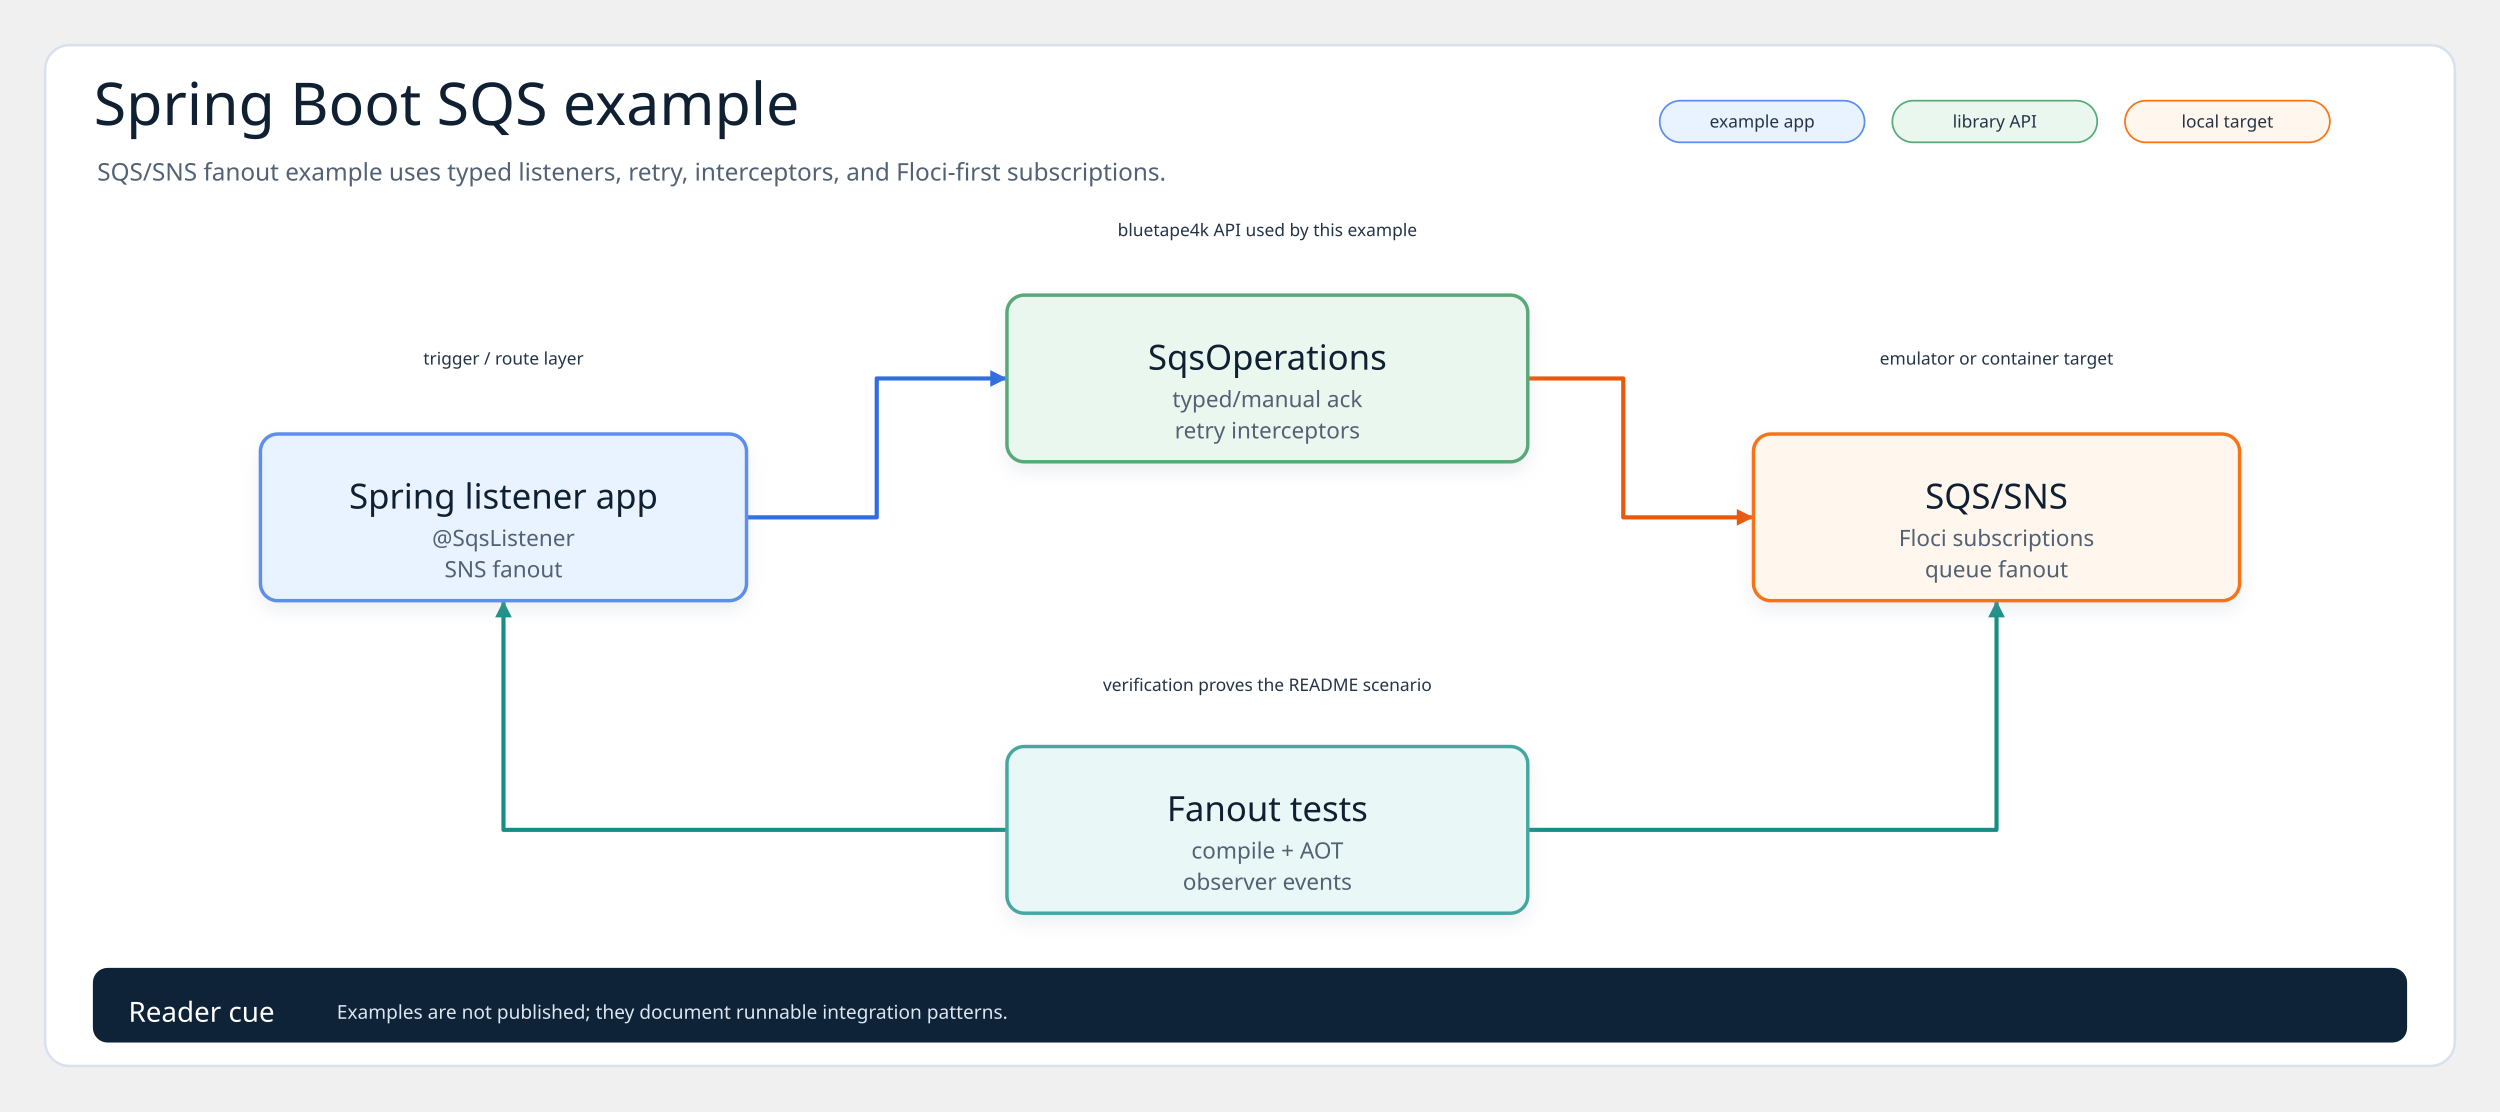
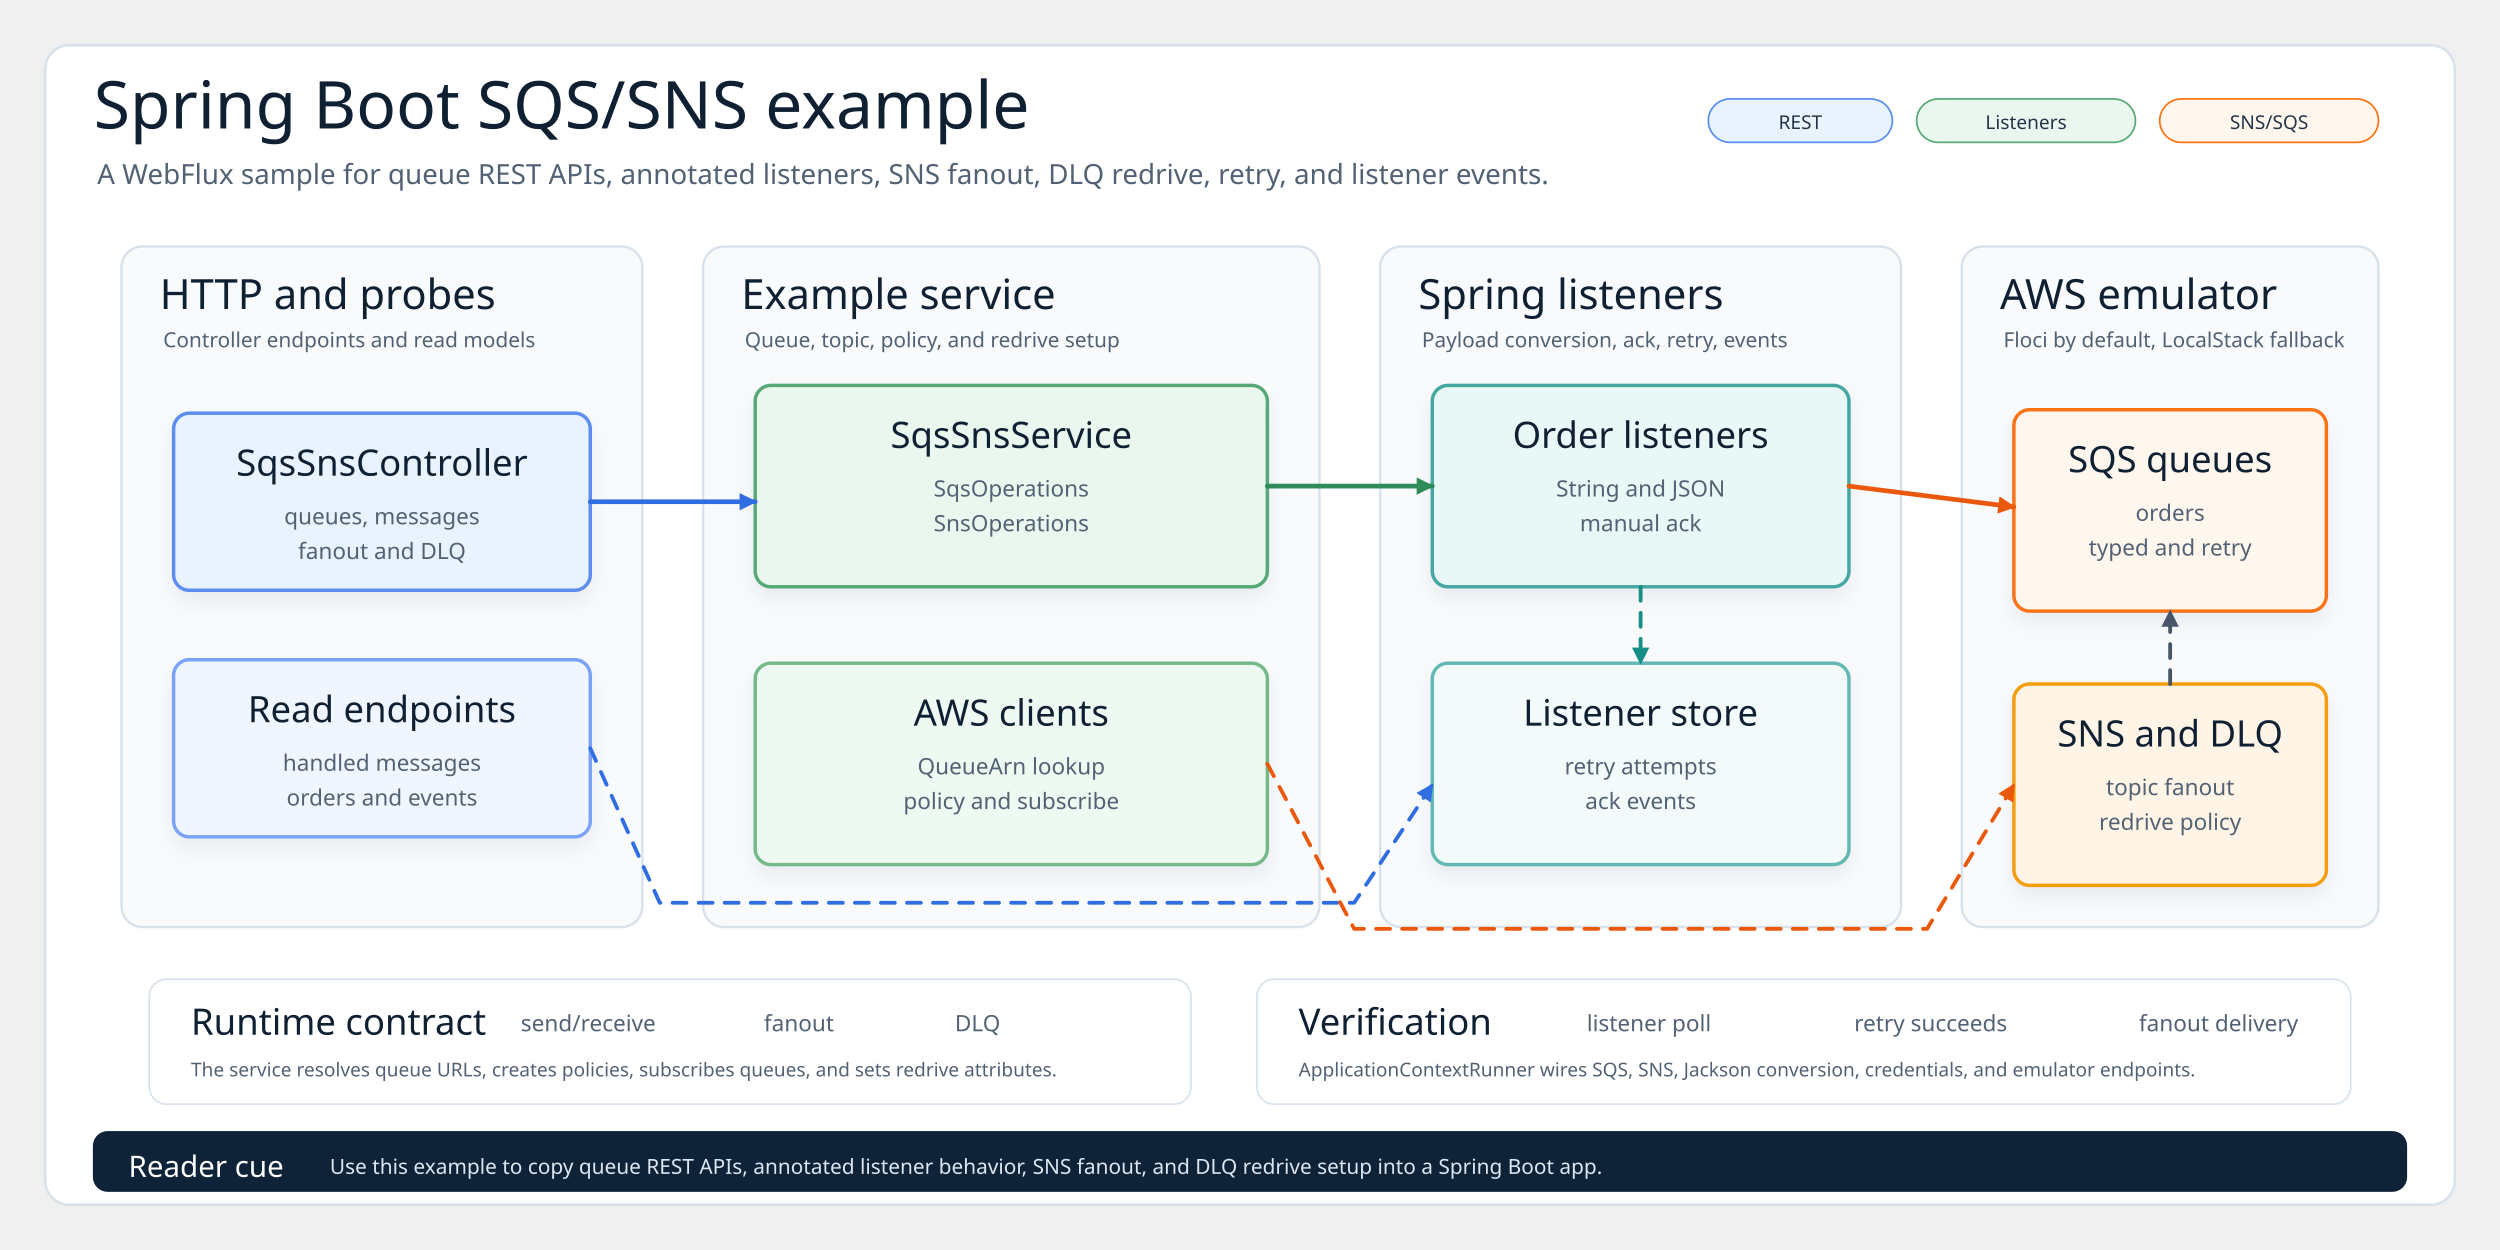
- <svg xmlns="http://www.w3.org/2000/svg" width="1440" height="640" viewBox="0 0 1440 640" role="img" aria-label="Spring Boot SQS example">
+ <svg xmlns="http://www.w3.org/2000/svg" width="1440" height="720" viewBox="0 0 1440 720" role="img" aria-label="Spring Boot SQS and SNS example architecture">
  <defs>
-     <filter id="shadow" x="-10%" y="-10%" width="120%" height="130%">
-       <feDropShadow dx="0" dy="5" stdDeviation="5" flood-color="#AAB7C6" flood-opacity="0.20" />
+     <filter id="shadow" x="-12%" y="-12%" width="124%" height="132%">
+       <feDropShadow dx="0" dy="6" stdDeviation="5" flood-color="#AAB7C6" flood-opacity="0.20" />
    </filter>
+     <marker id="arrow-blue" viewBox="0 0 10 10" markerWidth="10" markerHeight="10" refX="9" refY="5" orient="auto" markerUnits="userSpaceOnUse">
+       <path d="M 0 0 L 10 5 L 0 10 Z" fill="#2F6DE0" />
+     </marker>
+     <marker id="arrow-green" viewBox="0 0 10 10" markerWidth="10" markerHeight="10" refX="9" refY="5" orient="auto" markerUnits="userSpaceOnUse">
+       <path d="M 0 0 L 10 5 L 0 10 Z" fill="#2F8B57" />
+     </marker>
+     <marker id="arrow-teal" viewBox="0 0 10 10" markerWidth="10" markerHeight="10" refX="9" refY="5" orient="auto" markerUnits="userSpaceOnUse">
+       <path d="M 0 0 L 10 5 L 0 10 Z" fill="#168E86" />
+     </marker>
+     <marker id="arrow-orange" viewBox="0 0 10 10" markerWidth="10" markerHeight="10" refX="9" refY="5" orient="auto" markerUnits="userSpaceOnUse">
+       <path d="M 0 0 L 10 5 L 0 10 Z" fill="#EA580C" />
+     </marker>
+     <marker id="arrow-slate" viewBox="0 0 10 10" markerWidth="10" markerHeight="10" refX="9" refY="5" orient="auto" markerUnits="userSpaceOnUse">
+       <path d="M 0 0 L 10 5 L 0 10 Z" fill="#475569" />
+     </marker>
  </defs>
  <style>
  svg{background:#F5F7FA}
  .frame{fill:#FFFFFF;stroke:#D9E2EC;stroke-width:1.5}
-   .title{font-family:"Architects Daughter";font-size:34px;fill:#102033}
-   .seqTitle{font-family:"Architects Daughter";font-size:44px;fill:#102033}
-   .seqSubtitle{font-family:"Comic Mono";font-size:16px;fill:#526274}
-   .seqParticipantTitle{font-family:"Architects Daughter";font-size:24px;fill:#102033}
-   .seqParticipantDetail{font-family:"Comic Mono";font-size:13px;fill:#526274}
-   .subtitle,.detail,.tiny,.label{font-family:"Comic Mono";fill:#526274}
-   .subtitle{font-size:14px}
-   .label{font-size:12px;fill:#344456}
-   .card-title{font-family:"Architects Daughter";font-size:20px;fill:#102033}
+   .title{font-family:"Architects Daughter";font-size:38px;fill:#102033}
+   .subtitle,.detail,.tiny,.chip{font-family:"Comic Mono";fill:#526274}
+   .subtitle{font-size:16px}
+   .layer-title{font-family:"Architects Daughter";font-size:24px;fill:#102033}
+   .layer-detail{font-family:"Comic Mono";font-size:12px;fill:#526274}
+   .card-title{font-family:"Architects Daughter";font-size:21px;fill:#102033}
  .detail{font-size:13px}
-   .tiny{font-size:10px}
-   .chip{font-family:"Comic Mono";font-size:10px;fill:#243447}
+   .tiny{font-size:11px}
+   .chip{font-size:11px;fill:#243447}
+   .layer{fill:#F8FAFC;stroke:#D9E2EC;stroke-width:1.4}
  .card{stroke-width:2;filter:url(#shadow)}
-   .edge{fill:none;stroke-width:2.4;stroke-linecap:round;stroke-linejoin:round}
-   .seq{fill:none;stroke-width:3;stroke-linecap:round;stroke-linejoin:round}
-   .seqReturn{fill:none;stroke-width:2.7;stroke-linecap:round;stroke-linejoin:round;stroke-dasharray:8 7}
-   .labelPill{fill:#FFFFFF;stroke:#D6E3EF;stroke-width:1.4}
-   .numberBadge{font-family:"Comic Mono";font-size:12px;fill:#FFFFFF}
-   .altBox{fill:#FFFFFF;fill-opacity:.44;stroke:#D6A441;stroke-width:1.8;stroke-dasharray:8 8}
-   .activation{stroke-width:1.4}
+   .edge{fill:none;stroke-width:2.7;stroke-linecap:round;stroke-linejoin:round}
+   .soft-edge{fill:none;stroke-width:2.2;stroke-linecap:round;stroke-linejoin:round;stroke-dasharray:8 7}
  .footer{fill:#0E2238;stroke:#0E2238}
-   .footer-title{font-family:"Architects Daughter";font-size:16px;fill:#FFFFFF}
-   .footer-detail{font-family:"Comic Mono";font-size:11px;fill:#DDE7F2}
-   .seq-line{stroke:#CBD5E1;stroke-width:1.6;stroke-dasharray:6 8}
-   .bar-label{font-family:"Architects Daughter";font-size:17px;fill:#102033}
+   .footer-title{font-family:"Architects Daughter";font-size:17px;fill:#FFFFFF}
+   .footer-detail{font-family:"Comic Mono";font-size:12px;fill:#DDE7F2}
</style>
-   <defs>
-     <marker id="arrow-blue" viewBox="0 0 5 5" markerWidth="5" markerHeight="5" refX="4.5" refY="2.5" orient="auto" markerUnits="strokeWidth">
-       <path d="M 0.5 0.5 L 4.5 2.5 L 0.5 4.5 Z" fill="#2F6DE0" />
-     </marker>
-     <marker id="arrow-green" viewBox="0 0 5 5" markerWidth="5" markerHeight="5" refX="4.5" refY="2.5" orient="auto" markerUnits="strokeWidth">
-       <path d="M 0.5 0.5 L 4.5 2.5 L 0.5 4.5 Z" fill="#2F8B57" />
-     </marker>
-     <marker id="arrow-teal" viewBox="0 0 5 5" markerWidth="5" markerHeight="5" refX="4.5" refY="2.5" orient="auto" markerUnits="strokeWidth">
-       <path d="M 0.5 0.5 L 4.5 2.5 L 0.5 4.5 Z" fill="#168E86" />
-     </marker>
-     <marker id="arrow-amber" viewBox="0 0 5 5" markerWidth="5" markerHeight="5" refX="4.5" refY="2.5" orient="auto" markerUnits="strokeWidth">
-       <path d="M 0.5 0.5 L 4.5 2.5 L 0.5 4.5 Z" fill="#B98518" />
-     </marker>
-     <marker id="arrow-rose" viewBox="0 0 5 5" markerWidth="5" markerHeight="5" refX="4.5" refY="2.5" orient="auto" markerUnits="strokeWidth">
-       <path d="M 0.5 0.5 L 4.5 2.5 L 0.5 4.5 Z" fill="#C74E68" />
-     </marker>
-     <marker id="arrow-violet" viewBox="0 0 5 5" markerWidth="5" markerHeight="5" refX="4.5" refY="2.5" orient="auto" markerUnits="strokeWidth">
-       <path d="M 0.5 0.5 L 4.5 2.5 L 0.5 4.5 Z" fill="#7255C7" />
-     </marker>
-     <marker id="arrow-orange" viewBox="0 0 5 5" markerWidth="5" markerHeight="5" refX="4.5" refY="2.5" orient="auto" markerUnits="strokeWidth">
-       <path d="M 0.5 0.5 L 4.5 2.5 L 0.5 4.5 Z" fill="#EA580C" />
-     </marker>
-     <marker id="arrow-slate" viewBox="0 0 5 5" markerWidth="5" markerHeight="5" refX="4.5" refY="2.5" orient="auto" markerUnits="strokeWidth">
-       <path d="M 0.5 0.5 L 4.5 2.5 L 0.5 4.5 Z" fill="#475569" />
-     </marker>
-   </defs>
-   <rect x="26" y="26" width="1388" height="588" rx="14" class="frame" />
-   <text class="title" x="54" y="72">Spring Boot SQS example</text>
-   <text class="subtitle" x="56" y="104">SQS/SNS fanout example uses typed listeners, retry, interceptors, and Floci-first subscriptions.</text>
+   <rect x="26" y="26" width="1388" height="668" rx="14" class="frame" />
+   <text class="title" x="54" y="74">Spring Boot SQS/SNS example</text>
+   <text class="subtitle" x="56" y="106">A WebFlux sample for queue REST APIs, annotated listeners, SNS fanout, DLQ redrive, retry, and listener events.</text>
  <g>
-     <rect x="956" y="58" width="118" height="24" rx="12" fill="#E8F3FF" stroke="#5B8DEF" />
-     <text class="chip" x="1015.0" y="70" text-anchor="middle" dominant-baseline="middle">example app</text>
+     <rect x="984" y="57" width="106" height="25" rx="12.5" fill="#E8F3FF" stroke="#5B8DEF" />
+     <text class="chip" x="1037" y="70.5" text-anchor="middle" dominant-baseline="middle">REST</text>
+     <rect x="1104" y="57" width="126" height="25" rx="12.5" fill="#EAF7EF" stroke="#58A978" />
+     <text class="chip" x="1167" y="70.5" text-anchor="middle" dominant-baseline="middle">Listeners</text>
+     <rect x="1244" y="57" width="126" height="25" rx="12.5" fill="#FFF7ED" stroke="#F97316" />
+     <text class="chip" x="1307" y="70.5" text-anchor="middle" dominant-baseline="middle">SNS/SQS</text>
  </g>
-   <g>
-     <rect x="1090" y="58" width="118" height="24" rx="12" fill="#EAF7EF" stroke="#58A978" />
-     <text class="chip" x="1149.0" y="70" text-anchor="middle" dominant-baseline="middle">library API</text>
+   <g id="layers">
+     <rect class="layer" x="70" y="142" width="300" height="392" rx="12" />
+     <text class="layer-title" x="92" y="178">HTTP and probes</text>
+     <text class="layer-detail" x="94" y="200">Controller endpoints and read models</text>
+     <rect class="layer" x="405" y="142" width="355" height="392" rx="12" />
+     <text class="layer-title" x="427" y="178">Example service</text>
+     <text class="layer-detail" x="429" y="200">Queue, topic, policy, and redrive setup</text>
+     <rect class="layer" x="795" y="142" width="300" height="392" rx="12" />
+     <text class="layer-title" x="817" y="178">Spring listeners</text>
+     <text class="layer-detail" x="819" y="200">Payload conversion, ack, retry, events</text>
+     <rect class="layer" x="1130" y="142" width="240" height="392" rx="12" />
+     <text class="layer-title" x="1152" y="178">AWS emulator</text>
+     <text class="layer-detail" x="1154" y="200">Floci by default, LocalStack fallback</text>
  </g>
-   <g>
-     <rect x="1224" y="58" width="118" height="24" rx="12" fill="#FFF7ED" stroke="#F97316" />
-     <text class="chip" x="1283.0" y="70" text-anchor="middle" dominant-baseline="middle">local target</text>
+   <g id="cards">
+     <rect class="card" x="100" y="238" width="240" height="102" rx="9" fill="#E8F3FF" stroke="#5B8DEF" />
+     <text class="card-title" x="220" y="274" text-anchor="middle">SqsSnsController</text>
+     <text class="detail" x="220" y="302" text-anchor="middle">queues, messages</text>
+     <text class="detail" x="220" y="322" text-anchor="middle">fanout and DLQ</text>
+     <rect class="card" x="100" y="380" width="240" height="102" rx="9" fill="#F0F6FF" stroke="#7AA3F5" />
+     <text class="card-title" x="220" y="416" text-anchor="middle">Read endpoints</text>
+     <text class="detail" x="220" y="444" text-anchor="middle">handled messages</text>
+     <text class="detail" x="220" y="464" text-anchor="middle">orders and events</text>
+     <rect class="card" x="435" y="222" width="295" height="116" rx="9" fill="#EAF7EF" stroke="#58A978" />
+     <text class="card-title" x="582.5" y="258" text-anchor="middle">SqsSnsService</text>
+     <text class="detail" x="582.5" y="286" text-anchor="middle">SqsOperations</text>
+     <text class="detail" x="582.5" y="306" text-anchor="middle">SnsOperations</text>
+     <rect class="card" x="435" y="382" width="295" height="116" rx="9" fill="#EEF9F1" stroke="#75B989" />
+     <text class="card-title" x="582.5" y="418" text-anchor="middle">AWS clients</text>
+     <text class="detail" x="582.5" y="446" text-anchor="middle">QueueArn lookup</text>
+     <text class="detail" x="582.5" y="466" text-anchor="middle">policy and subscribe</text>
+     <rect class="card" x="825" y="222" width="240" height="116" rx="9" fill="#E9F7F6" stroke="#45A7A1" />
+     <text class="card-title" x="945" y="258" text-anchor="middle">Order listeners</text>
+     <text class="detail" x="945" y="286" text-anchor="middle">String and JSON</text>
+     <text class="detail" x="945" y="306" text-anchor="middle">manual ack</text>
+     <rect class="card" x="825" y="382" width="240" height="116" rx="9" fill="#F3FBFA" stroke="#63B8B3" />
+     <text class="card-title" x="945" y="418" text-anchor="middle">Listener store</text>
+     <text class="detail" x="945" y="446" text-anchor="middle">retry attempts</text>
+     <text class="detail" x="945" y="466" text-anchor="middle">ack events</text>
+     <rect class="card" x="1160" y="236" width="180" height="116" rx="9" fill="#FFF7ED" stroke="#F97316" />
+     <text class="card-title" x="1250" y="272" text-anchor="middle">SQS queues</text>
+     <text class="detail" x="1250" y="300" text-anchor="middle">orders</text>
+     <text class="detail" x="1250" y="320" text-anchor="middle">typed and retry</text>
+     <rect class="card" x="1160" y="394" width="180" height="116" rx="9" fill="#FFF4E6" stroke="#F59E0B" />
+     <text class="card-title" x="1250" y="430" text-anchor="middle">SNS and DLQ</text>
+     <text class="detail" x="1250" y="458" text-anchor="middle">topic fanout</text>
+     <text class="detail" x="1250" y="478" text-anchor="middle">redrive policy</text>
  </g>
-   <text class="chip" x="290" y="210" text-anchor="middle">trigger / route layer</text>
-   <text class="chip" x="730" y="136" text-anchor="middle">bluetape4k API used by this example</text>
-   <text class="chip" x="1150" y="210" text-anchor="middle">emulator or container target</text>
-   <text class="chip" x="730" y="398" text-anchor="middle">verification proves the README scenario</text>
-   <g id="routes">
-     <path class="edge" d="M 430.0 298.0 L 505.0 298.0 L 505.0 218.0 L 580.0 218.0" stroke="#2F6DE0" marker-end="url(#arrow-blue)" />
-     <path class="edge" d="M 880.0 218.0 L 935.0 218.0 L 935.0 298.0 L 1010.0 298.0" stroke="#EA580C" marker-end="url(#arrow-orange)" />
-     <path class="edge" d="M 580.0 478.0 L 290.0 478.0 L 290.0 346.0" stroke="#168E86" marker-end="url(#arrow-teal)" />
-     <path class="edge" d="M 880.0 478.0 L 1150.0 478.0 L 1150.0 346.0" stroke="#168E86" marker-end="url(#arrow-teal)" />
+   <g id="connections">
+     <path class="edge" d="M 340 289 L 435 289" stroke="#2F6DE0" marker-end="url(#arrow-blue)" />
+     <path class="edge" d="M 730 280 L 825 280" stroke="#2F8B57" marker-end="url(#arrow-green)" />
+     <path class="edge" d="M 1065 280 L 1160 292" stroke="#EA580C" marker-end="url(#arrow-orange)" />
+     <path class="soft-edge" d="M 340 431 L 380 520 L 780 520 L 825 452" stroke="#2F6DE0" marker-end="url(#arrow-blue)" />
+     <path class="soft-edge" d="M 945 338 L 945 382" stroke="#168E86" marker-end="url(#arrow-teal)" />
+     <path class="soft-edge" d="M 730 440 L 780 535 L 1110 535 L 1160 452" stroke="#EA580C" marker-end="url(#arrow-orange)" />
+     <path class="soft-edge" d="M 1250 394 L 1250 352" stroke="#475569" marker-end="url(#arrow-slate)" />
  </g>
-   <g id="route">
-     <rect class="card" x="150.0" y="250.0" width="280.0" height="96.0" rx="10" fill="#E8F3FF" stroke="#5B8DEF" />
-     <text class="card-title" x="290.0" y="286.0" text-anchor="middle" dominant-baseline="middle">Spring listener app</text>
-     <text class="detail" x="290.0" y="310.0" text-anchor="middle" dominant-baseline="middle">@SqsListener</text>
-     <text class="detail" x="290.0" y="328.0" text-anchor="middle" dominant-baseline="middle">SNS fanout</text>
+   <g id="contracts">
+     <rect x="86" y="564" width="600" height="72" rx="10" fill="#FFFFFF" stroke="#D9E2EC" />
+     <text class="card-title" x="110" y="596">Runtime contract</text>
+     <text class="detail" x="300" y="594">send/receive</text>
+     <text class="detail" x="440" y="594">fanout</text>
+     <text class="detail" x="550" y="594">DLQ</text>
+     <text class="tiny" x="110" y="620">The service resolves queue URLs, creates policies, subscribes queues, and sets redrive attributes.</text>
+     <rect x="724" y="564" width="630" height="72" rx="10" fill="#FFFFFF" stroke="#D9E2EC" />
+     <text class="card-title" x="748" y="596">Verification</text>
+     <text class="detail" x="914" y="594">listener poll</text>
+     <text class="detail" x="1068" y="594">retry succeeds</text>
+     <text class="detail" x="1232" y="594">fanout delivery</text>
+     <text class="tiny" x="748" y="620">ApplicationContextRunner wires SQS, SNS, Jackson conversion, credentials, and emulator endpoints.</text>
  </g>
-   <g id="module">
-     <rect class="card" x="580.0" y="170.0" width="300.0" height="96.0" rx="10" fill="#EAF7EF" stroke="#58A978" />
-     <text class="card-title" x="730.0" y="206.0" text-anchor="middle" dominant-baseline="middle">SqsOperations</text>
-     <text class="detail" x="730.0" y="230.0" text-anchor="middle" dominant-baseline="middle">typed/manual ack</text>
-     <text class="detail" x="730.0" y="248.0" text-anchor="middle" dominant-baseline="middle">retry interceptors</text>
-   </g>
-   <g id="service">
-     <rect class="card" x="1010.0" y="250.0" width="280.0" height="96.0" rx="10" fill="#FFF7ED" stroke="#F97316" />
-     <text class="card-title" x="1150.0" y="286.0" text-anchor="middle" dominant-baseline="middle">SQS/SNS</text>
-     <text class="detail" x="1150.0" y="310.0" text-anchor="middle" dominant-baseline="middle">Floci subscriptions</text>
-     <text class="detail" x="1150.0" y="328.0" text-anchor="middle" dominant-baseline="middle">queue fanout</text>
-   </g>
-   <g id="tests">
-     <rect class="card" x="580.0" y="430.0" width="300.0" height="96.0" rx="10" fill="#E9F7F6" stroke="#45A7A1" />
-     <text class="card-title" x="730.0" y="466.0" text-anchor="middle" dominant-baseline="middle">Fanout tests</text>
-     <text class="detail" x="730.0" y="490.0" text-anchor="middle" dominant-baseline="middle">compile + AOT</text>
-     <text class="detail" x="730.0" y="508.0" text-anchor="middle" dominant-baseline="middle">observer events</text>
-   </g>
-   <rect class="footer" x="54" y="558" width="1332" height="42" rx="8" />
-   <text class="footer-title" x="74" y="583" dominant-baseline="middle">Reader cue</text>
-   <text class="footer-detail" x="194" y="583" dominant-baseline="middle">Examples are not published; they document runnable integration patterns.</text>
+   <rect class="footer" x="54" y="652" width="1332" height="34" rx="8" />
+   <text class="footer-title" x="74" y="672" dominant-baseline="middle">Reader cue</text>
+   <text class="footer-detail" x="190" y="672" dominant-baseline="middle">Use this example to copy queue REST APIs, annotated listener behavior, SNS fanout, and DLQ redrive setup into a Spring Boot app.</text>
</svg>
